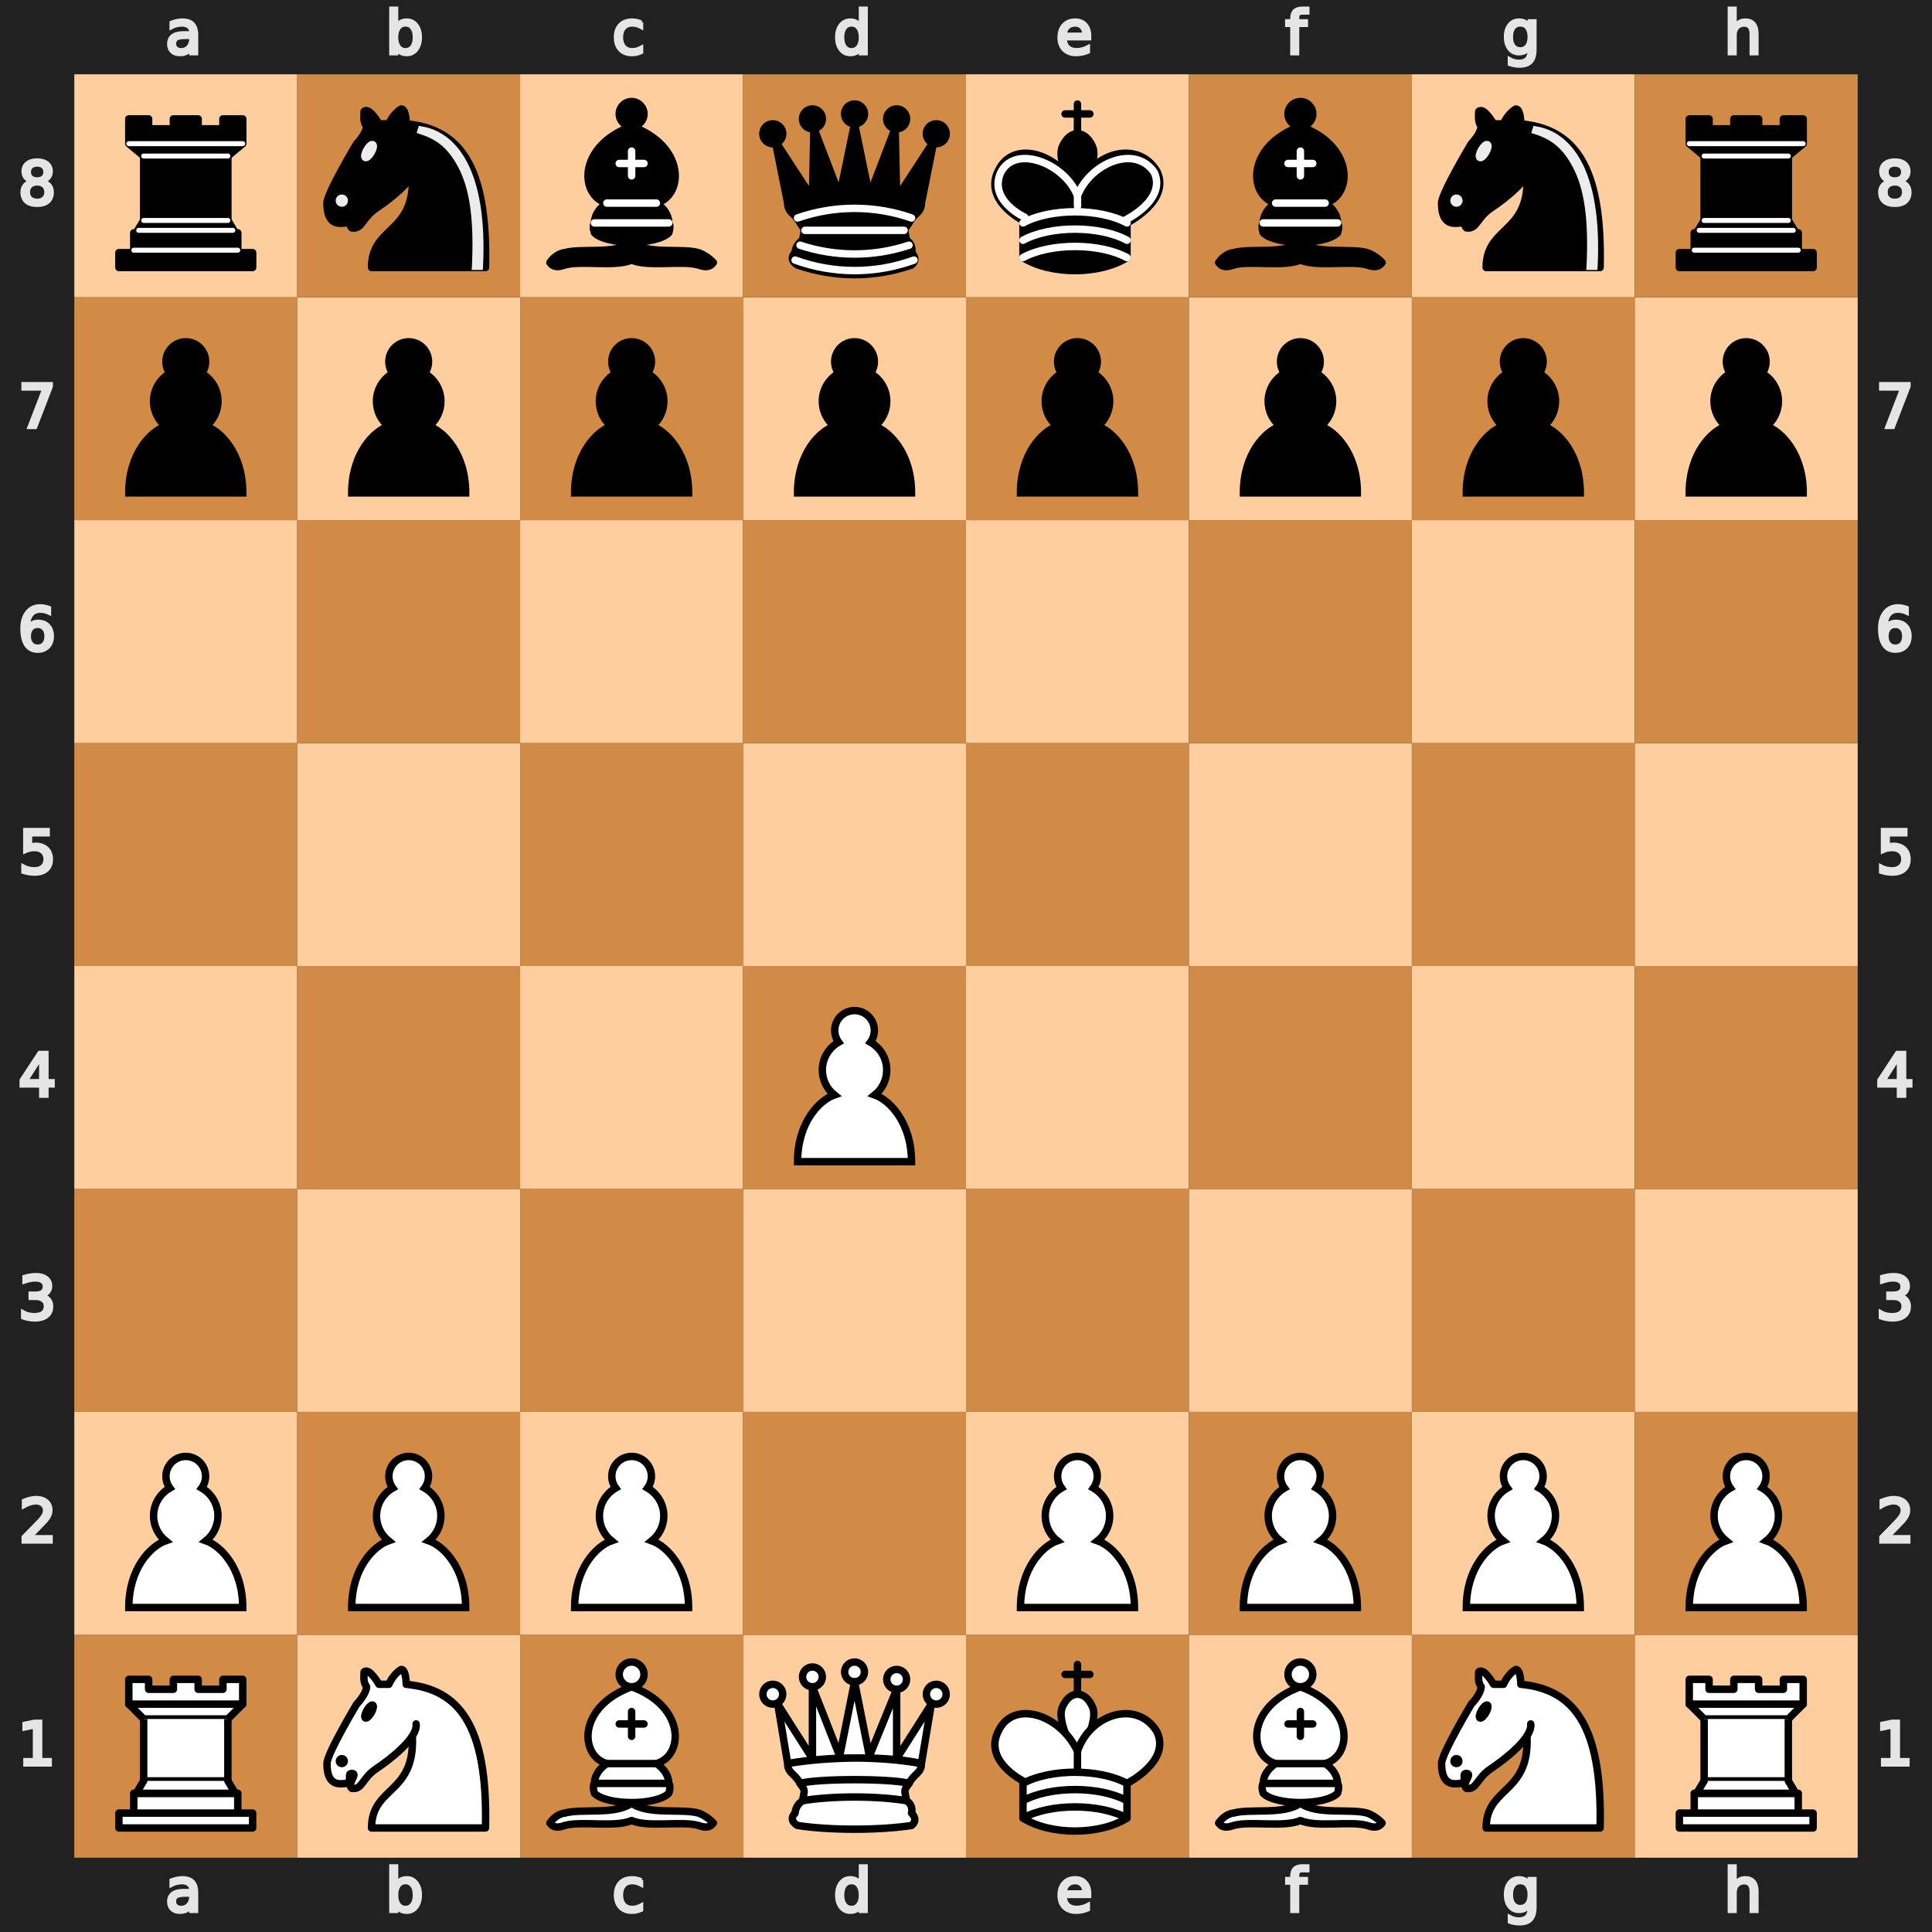
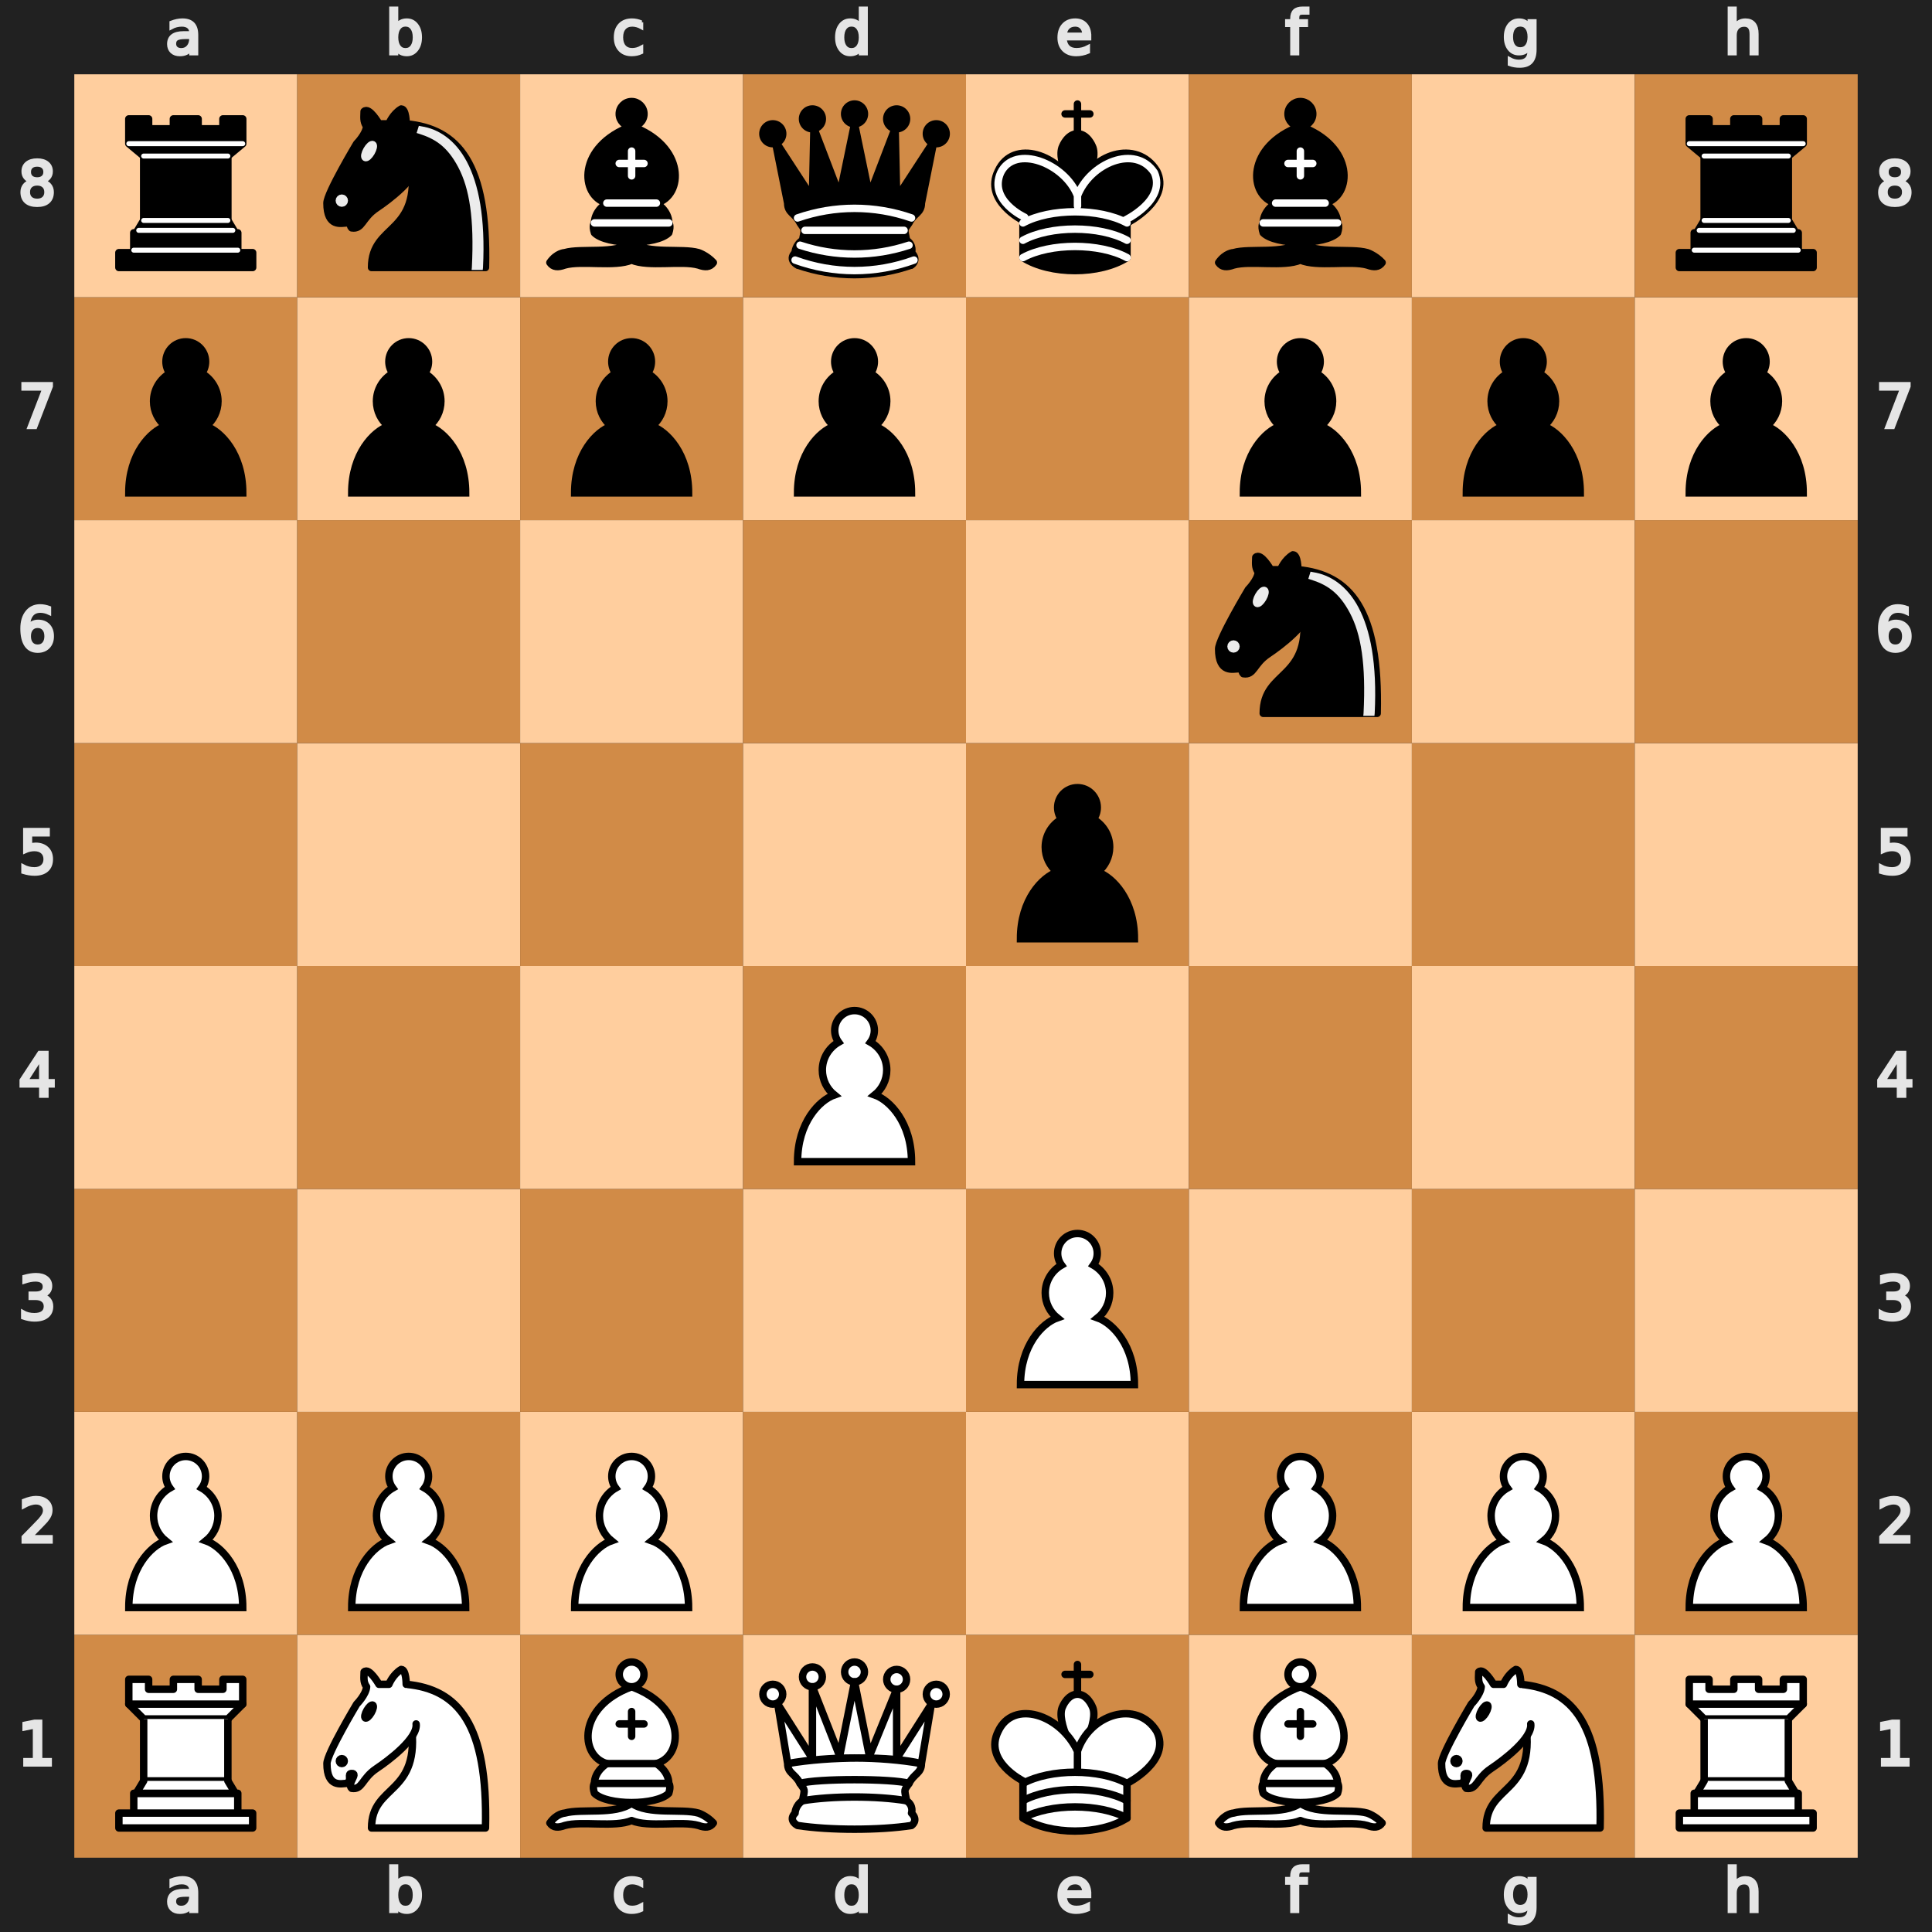
<svg xmlns="http://www.w3.org/2000/svg" xmlns:xlink="http://www.w3.org/1999/xlink" version="1.2" baseProfile="tiny" viewBox="0 0 390 390">
  <defs>
    <g id="white-pawn" class="white pawn">
      <path d="M22.5 9c-2.21 0-4 1.79-4 4 0 .89.29 1.71.78 2.38C17.33 16.5 16 18.59 16 21c0 2.03.94 3.84 2.41 5.03-3 1.06-7.41 5.55-7.41 13.47h23c0-7.92-4.41-12.41-7.41-13.47 1.47-1.19 2.41-3 2.41-5.03 0-2.41-1.33-4.5-3.28-5.62.49-.67.78-1.49.78-2.38 0-2.21-1.79-4-4-4z" fill="#fff" stroke="#000" stroke-width="1.5" stroke-linecap="round" />
    </g>
    <g id="white-knight" class="white knight" fill="none" fill-rule="evenodd" stroke="#000" stroke-width="1.5" stroke-linecap="round" stroke-linejoin="round">
      <path d="M 22,10 C 32.5,11 38.5,18 38,39 L 15,39 C 15,30 25,32.5 23,18" style="fill:#ffffff; stroke:#000000;" />
      <path d="M 24,18 C 24.38,20.91 18.45,25.37 16,27 C 13,29 13.18,31.34 11,31 C 9.958,30.06 12.41,27.96 11,28 C 10,28 11.19,29.23 10,30 C 9,30 5.997,31 6,26 C 6,24 12,14 12,14 C 12,14 13.89,12.1 14,10.5 C 13.27,9.506 13.5,8.5 13.5,7.5 C 14.5,6.5 16.5,10 16.5,10 L 18.5,10 C 18.5,10 19.28,8.008 21,7 C 22,7 22,10 22,10" style="fill:#ffffff; stroke:#000000;" />
      <path d="M 9.5 25.5 A 0.5 0.5 0 1 1 8.5,25.5 A 0.5 0.5 0 1 1 9.5 25.5 z" style="fill:#000000; stroke:#000000;" />
      <path d="M 15 15.5 A 0.5 1.5 0 1 1 14,15.5 A 0.5 1.5 0 1 1 15 15.5 z" transform="matrix(0.866,0.5,-0.5,0.866,9.693,-5.173)" style="fill:#000000; stroke:#000000;" />
    </g>
    <g id="white-bishop" class="white bishop" fill="none" fill-rule="evenodd" stroke="#000" stroke-width="1.5" stroke-linecap="round" stroke-linejoin="round">
      <g fill="#fff" stroke-linecap="butt">
        <path d="M9 36c3.39-.97 10.11.43 13.5-2 3.39 2.43 10.11 1.03 13.5 2 0 0 1.65.54 3 2-.68.97-1.65.99-3 .5-3.39-.97-10.11.46-13.5-1-3.39 1.46-10.11.03-13.5 1-1.354.49-2.323.47-3-.5 1.354-1.94 3-2 3-2zM15 32c2.5 2.5 12.5 2.5 15 0 .5-1.5 0-2 0-2 0-2.5-2.5-4-2.5-4 5.5-1.5 6-11.5-5-15.5-11 4-10.5 14-5 15.5 0 0-2.5 1.5-2.5 4 0 0-.5.5 0 2zM25 8a2.5 2.5 0 1 1-5 0 2.5 2.5 0 1 1 5 0z" />
      </g>
      <path d="M17.5 26h10M15 30h15m-7.5-14.5v5M20 18h5" stroke-linejoin="miter" />
    </g>
    <g id="white-rook" class="white rook" fill="#fff" fill-rule="evenodd" stroke="#000" stroke-width="1.5" stroke-linecap="round" stroke-linejoin="round">
      <path d="M9 39h27v-3H9v3zM12 36v-4h21v4H12zM11 14V9h4v2h5V9h5v2h5V9h4v5" stroke-linecap="butt" />
      <path d="M34 14l-3 3H14l-3-3" />
      <path d="M31 17v12.5H14V17" stroke-linecap="butt" stroke-linejoin="miter" />
      <path d="M31 29.5l1.5 2.5h-20l1.5-2.5" />
      <path d="M11 14h23" fill="none" stroke-linejoin="miter" />
    </g>
    <g id="white-queen" class="white queen" fill="#fff" fill-rule="evenodd" stroke="#000" stroke-width="1.5" stroke-linecap="round" stroke-linejoin="round">
      <path d="M8 12a2 2 0 1 1-4 0 2 2 0 1 1 4 0zM24.5 7.5a2 2 0 1 1-4 0 2 2 0 1 1 4 0zM41 12a2 2 0 1 1-4 0 2 2 0 1 1 4 0zM16 8.5a2 2 0 1 1-4 0 2 2 0 1 1 4 0zM33 9a2 2 0 1 1-4 0 2 2 0 1 1 4 0z" />
      <path d="M9 26c8.5-1.5 21-1.5 27 0l2-12-7 11V11l-5.5 13.5-3-15-3 15-5.5-14V25L7 14l2 12zM9 26c0 2 1.5 2 2.5 4 1 1.5 1 1 .5 3.5-1.5 1-1.5 2.5-1.5 2.5-1.5 1.5.5 2.5.5 2.5 6.5 1 16.5 1 23 0 0 0 1.5-1 0-2.5 0 0 .5-1.5-1-2.5-.5-2.5-.5-2 .5-3.5 1-2 2.5-2 2.5-4-8.5-1.5-18.5-1.5-27 0z" stroke-linecap="butt" />
      <path d="M11.5 30c3.5-1 18.5-1 22 0M12 33.5c6-1 15-1 21 0" fill="none" />
    </g>
    <g id="white-king" class="white king" fill="none" fill-rule="evenodd" stroke="#000" stroke-width="1.5" stroke-linecap="round" stroke-linejoin="round">
      <path d="M22.5 11.63V6M20 8h5" stroke-linejoin="miter" />
      <path d="M22.5 25s4.5-7.5 3-10.5c0 0-1-2.5-3-2.5s-3 2.5-3 2.5c-1.5 3 3 10.5 3 10.5" fill="#fff" stroke-linecap="butt" stroke-linejoin="miter" />
      <path d="M11.5 37c5.5 3.5 15.5 3.5 21 0v-7s9-4.5 6-10.5c-4-6.5-13.5-3.5-16 4V27v-3.5c-3.5-7.5-13-10.5-16-4-3 6 5 10 5 10V37z" fill="#fff" />
      <path d="M11.5 30c5.5-3 15.5-3 21 0m-21 3.5c5.5-3 15.5-3 21 0m-21 3.5c5.5-3 15.5-3 21 0" />
    </g>
    <g id="black-pawn" class="black pawn">
      <path d="M22.5 9c-2.21 0-4 1.79-4 4 0 .89.29 1.71.78 2.38C17.33 16.5 16 18.59 16 21c0 2.03.94 3.84 2.41 5.03-3 1.06-7.41 5.55-7.41 13.47h23c0-7.92-4.41-12.41-7.41-13.47 1.47-1.19 2.41-3 2.41-5.03 0-2.41-1.33-4.5-3.28-5.62.49-.67.78-1.49.78-2.38 0-2.21-1.79-4-4-4z" fill="#000" stroke="#000" stroke-width="1.5" stroke-linecap="round" />
    </g>
    <g id="black-knight" class="black knight" fill="none" fill-rule="evenodd" stroke="#000" stroke-width="1.5" stroke-linecap="round" stroke-linejoin="round">
      <path d="M 22,10 C 32.5,11 38.5,18 38,39 L 15,39 C 15,30 25,32.5 23,18" style="fill:#000000; stroke:#000000;" />
      <path d="M 24,18 C 24.38,20.91 18.45,25.37 16,27 C 13,29 13.18,31.34 11,31 C 9.958,30.06 12.41,27.96 11,28 C 10,28 11.19,29.23 10,30 C 9,30 5.997,31 6,26 C 6,24 12,14 12,14 C 12,14 13.89,12.1 14,10.5 C 13.27,9.506 13.5,8.5 13.5,7.5 C 14.5,6.5 16.5,10 16.5,10 L 18.5,10 C 18.5,10 19.28,8.008 21,7 C 22,7 22,10 22,10" style="fill:#000000; stroke:#000000;" />
      <path d="M 9.5 25.5 A 0.5 0.5 0 1 1 8.5,25.5 A 0.5 0.5 0 1 1 9.5 25.5 z" style="fill:#ececec; stroke:#ececec;" />
      <path d="M 15 15.5 A 0.5 1.5 0 1 1 14,15.5 A 0.5 1.5 0 1 1 15 15.5 z" transform="matrix(0.866,0.5,-0.5,0.866,9.693,-5.173)" style="fill:#ececec; stroke:#ececec;" />
      <path d="M 24.55,10.4 L 24.1,11.85 L 24.6,12 C 27.75,13 30.25,14.49 32.5,18.75 C 34.75,23.01 35.75,29.06 35.25,39 L 35.2,39.5 L 37.45,39.5 L 37.5,39 C 38,28.94 36.62,22.15 34.25,17.66 C 31.88,13.17 28.46,11.02 25.06,10.5 L 24.55,10.4 z " style="fill:#ececec; stroke:none;" />
    </g>
    <g id="black-bishop" class="black bishop" fill="none" fill-rule="evenodd" stroke="#000" stroke-width="1.5" stroke-linecap="round" stroke-linejoin="round">
      <path d="M9 36c3.39-.97 10.11.43 13.5-2 3.39 2.43 10.11 1.03 13.5 2 0 0 1.65.54 3 2-.68.97-1.65.99-3 .5-3.39-.97-10.11.46-13.5-1-3.39 1.46-10.11.03-13.5 1-1.354.49-2.323.47-3-.5 1.354-1.94 3-2 3-2zm6-4c2.5 2.5 12.5 2.5 15 0 .5-1.5 0-2 0-2 0-2.5-2.5-4-2.5-4 5.5-1.5 6-11.5-5-15.5-11 4-10.5 14-5 15.5 0 0-2.5 1.5-2.5 4 0 0-.5.5 0 2zM25 8a2.5 2.5 0 1 1-5 0 2.5 2.5 0 1 1 5 0z" fill="#000" stroke-linecap="butt" />
      <path d="M17.5 26h10M15 30h15m-7.5-14.5v5M20 18h5" stroke="#fff" stroke-linejoin="miter" />
    </g>
    <g id="black-rook" class="black rook" fill="#000" fill-rule="evenodd" stroke="#000" stroke-width="1.5" stroke-linecap="round" stroke-linejoin="round">
      <path d="M9 39h27v-3H9v3zM12.5 32l1.5-2.5h17l1.5 2.5h-20zM12 36v-4h21v4H12z" stroke-linecap="butt" />
      <path d="M14 29.5v-13h17v13H14z" stroke-linecap="butt" stroke-linejoin="miter" />
      <path d="M14 16.5L11 14h23l-3 2.5H14zM11 14V9h4v2h5V9h5v2h5V9h4v5H11z" stroke-linecap="butt" />
      <path d="M12 35.5h21M13 31.5h19M14 29.5h17M14 16.5h17M11 14h23" fill="none" stroke="#fff" stroke-width="1" stroke-linejoin="miter" />
    </g>
    <g id="black-queen" class="black queen" fill="#000" fill-rule="evenodd" stroke="#000" stroke-width="1.5" stroke-linecap="round" stroke-linejoin="round">
      <g fill="#000" stroke="none">
        <circle cx="6" cy="12" r="2.75" />
        <circle cx="14" cy="9" r="2.75" />
        <circle cx="22.5" cy="8" r="2.75" />
        <circle cx="31" cy="9" r="2.75" />
        <circle cx="39" cy="12" r="2.75" />
      </g>
      <path d="M9 26c8.5-1.5 21-1.5 27 0l2.5-12.5L31 25l-.3-14.1-5.2 13.6-3-14.5-3 14.5-5.2-13.6L14 25 6.5 13.5 9 26zM9 26c0 2 1.5 2 2.5 4 1 1.5 1 1 .5 3.5-1.5 1-1.5 2.5-1.5 2.5-1.5 1.5.5 2.5.5 2.5 6.5 1 16.5 1 23 0 0 0 1.5-1 0-2.5 0 0 .5-1.5-1-2.5-.5-2.5-.5-2 .5-3.5 1-2 2.5-2 2.5-4-8.5-1.5-18.5-1.5-27 0z" stroke-linecap="butt" />
      <path d="M11 38.5a35 35 1 0 0 23 0" fill="none" stroke-linecap="butt" />
      <path d="M11 29a35 35 1 0 1 23 0M12.5 31.5h20M11.5 34.5a35 35 1 0 0 22 0M10.5 37.5a35 35 1 0 0 24 0" fill="none" stroke="#fff" />
    </g>
    <g id="black-king" class="black king" fill="none" fill-rule="evenodd" stroke="#000" stroke-width="1.5" stroke-linecap="round" stroke-linejoin="round">
      <path d="M22.5 11.63V6" stroke-linejoin="miter" />
      <path d="M22.5 25s4.5-7.5 3-10.5c0 0-1-2.5-3-2.5s-3 2.5-3 2.5c-1.5 3 3 10.5 3 10.5" fill="#000" stroke-linecap="butt" stroke-linejoin="miter" />
      <path d="M11.5 37c5.5 3.5 15.5 3.5 21 0v-7s9-4.5 6-10.5c-4-6.5-13.5-3.5-16 4V27v-3.5c-3.5-7.5-13-10.5-16-4-3 6 5 10 5 10V37z" fill="#000" />
      <path d="M20 8h5" stroke-linejoin="miter" />
      <path d="M32 29.5s8.5-4 6.03-9.65C34.15 14 25 18 22.5 24.5l.01 2.1-.01-2.1C20 18 9.906 14 6.997 19.85c-2.497 5.65 4.853 9 4.853 9M11.5 30c5.5-3 15.5-3 21 0m-21 3.5c5.5-3 15.5-3 21 0m-21 3.5c5.5-3 15.5-3 21 0" stroke="#fff" />
    </g>
  </defs>
  <rect x="0" y="0" width="390" height="390" fill="#212121" />
  <g transform="translate(20, 0) scale(0.75, 0.75)" fill="#e5e5e5" stroke="#e5e5e5">
    <path d="M23.328 10.016q-1.742 0-2.414.398-.672.398-.672 1.36 0 .765.5 1.218.508.445 1.375.445 1.196 0 1.914-.843.727-.852.727-2.258v-.32zm2.867-.594v4.992h-1.437v-1.328q-.492.797-1.227 1.18-.734.375-1.797.375-1.343 0-2.14-.75-.79-.758-.79-2.024 0-1.476.985-2.226.992-.75 2.953-.75h2.016V8.75q0-.992-.656-1.531-.649-.547-1.829-.547-.75 0-1.46.18-.711.18-1.368.539V6.062q.79-.304 1.532-.453.742-.156 1.445-.156 1.898 0 2.836.984.937.985.937 2.985z" />
  </g>
  <g transform="translate(20, 375) scale(0.75, 0.75)" fill="#e5e5e5" stroke="#e5e5e5">
    <path d="M23.328 10.016q-1.742 0-2.414.398-.672.398-.672 1.36 0 .765.5 1.218.508.445 1.375.445 1.196 0 1.914-.843.727-.852.727-2.258v-.32zm2.867-.594v4.992h-1.437v-1.328q-.492.797-1.227 1.18-.734.375-1.797.375-1.343 0-2.14-.75-.79-.758-.79-2.024 0-1.476.985-2.226.992-.75 2.953-.75h2.016V8.75q0-.992-.656-1.531-.649-.547-1.829-.547-.75 0-1.46.18-.711.18-1.368.539V6.062q.79-.304 1.532-.453.742-.156 1.445-.156 1.898 0 2.836.984.937.985.937 2.985z" />
  </g>
  <g transform="translate(65, 0) scale(0.75, 0.75)" fill="#e5e5e5" stroke="#e5e5e5">
    <path d="M24.922 10.047q0-1.586-.656-2.485-.649-.906-1.79-.906-1.14 0-1.796.906-.649.899-.649 2.485 0 1.586.649 2.492.656.898 1.797.898 1.14 0 1.789-.898.656-.906.656-2.492zm-4.89-3.055q.452-.781 1.14-1.156.695-.383 1.656-.383 1.594 0 2.586 1.266 1 1.265 1 3.328 0 2.062-1 3.328-.992 1.266-2.586 1.266-.96 0-1.656-.375-.688-.383-1.14-1.164v1.312h-1.446V2.258h1.445z" />
  </g>
  <g transform="translate(65, 375) scale(0.75, 0.75)" fill="#e5e5e5" stroke="#e5e5e5">
    <path d="M24.922 10.047q0-1.586-.656-2.485-.649-.906-1.79-.906-1.14 0-1.796.906-.649.899-.649 2.485 0 1.586.649 2.492.656.898 1.797.898 1.14 0 1.789-.898.656-.906.656-2.492zm-4.89-3.055q.452-.781 1.14-1.156.695-.383 1.656-.383 1.594 0 2.586 1.266 1 1.265 1 3.328 0 2.062-1 3.328-.992 1.266-2.586 1.266-.96 0-1.656-.375-.688-.383-1.14-1.164v1.312h-1.446V2.258h1.445z" />
  </g>
  <g transform="translate(110, 0) scale(0.75, 0.75)" fill="#e5e5e5" stroke="#e5e5e5">
    <path d="M25.96 6v1.344q-.608-.336-1.226-.5-.609-.172-1.234-.172-1.398 0-2.172.89-.773.883-.773 2.485 0 1.601.773 2.492.774.883 2.172.883.625 0 1.234-.164.618-.172 1.227-.508v1.328q-.602.281-1.25.422-.64.14-1.367.14-1.977 0-3.14-1.242-1.165-1.242-1.165-3.351 0-2.14 1.172-3.367 1.18-1.227 3.227-1.227.664 0 1.296.14.633.134 1.227.407z" />
  </g>
  <g transform="translate(110, 375) scale(0.75, 0.75)" fill="#e5e5e5" stroke="#e5e5e5">
    <path d="M25.96 6v1.344q-.608-.336-1.226-.5-.609-.172-1.234-.172-1.398 0-2.172.89-.773.883-.773 2.485 0 1.601.773 2.492.774.883 2.172.883.625 0 1.234-.164.618-.172 1.227-.508v1.328q-.602.281-1.25.422-.64.14-1.367.14-1.977 0-3.14-1.242-1.165-1.242-1.165-3.351 0-2.14 1.172-3.367 1.18-1.227 3.227-1.227.664 0 1.296.14.633.134 1.227.407z" />
  </g>
  <g transform="translate(155, 0) scale(0.75, 0.75)" fill="#e5e5e5" stroke="#e5e5e5">
    <path d="M24.973 6.992V2.258h1.437v12.156h-1.437v-1.312q-.453.78-1.149 1.164-.687.375-1.656.375-1.586 0-2.586-1.266-.992-1.266-.992-3.328 0-2.063.992-3.328 1-1.266 2.586-1.266.969 0 1.656.383.696.375 1.149 1.156zm-4.899 3.055q0 1.586.649 2.492.656.898 1.797.898 1.14 0 1.796-.898.657-.906.657-2.492 0-1.586-.657-2.485-.656-.906-1.796-.906-1.141 0-1.797.906-.649.899-.649 2.485z" />
  </g>
  <g transform="translate(155, 375) scale(0.75, 0.75)" fill="#e5e5e5" stroke="#e5e5e5">
    <path d="M24.973 6.992V2.258h1.437v12.156h-1.437v-1.312q-.453.78-1.149 1.164-.687.375-1.656.375-1.586 0-2.586-1.266-.992-1.266-.992-3.328 0-2.063.992-3.328 1-1.266 2.586-1.266.969 0 1.656.383.696.375 1.149 1.156zm-4.899 3.055q0 1.586.649 2.492.656.898 1.797.898 1.14 0 1.796-.898.657-.906.657-2.492 0-1.586-.657-2.485-.656-.906-1.796-.906-1.141 0-1.797.906-.649.899-.649 2.485z" />
  </g>
  <g transform="translate(200, 0) scale(0.75, 0.75)" fill="#e5e5e5" stroke="#e5e5e5">
    <path d="M26.555 9.68v.703h-6.61q.094 1.484.89 2.265.806.774 2.235.774.828 0 1.602-.203.781-.203 1.547-.61v1.36q-.774.328-1.586.5-.813.172-1.649.172-2.093 0-3.32-1.22-1.219-1.218-1.219-3.296 0-2.148 1.157-3.406 1.164-1.266 3.132-1.266 1.766 0 2.79 1.14 1.03 1.134 1.03 3.087zm-1.438-.422q-.015-1.18-.664-1.883-.64-.703-1.703-.703-1.203 0-1.93.68-.718.68-.828 1.914z" />
  </g>
  <g transform="translate(200, 375) scale(0.75, 0.75)" fill="#e5e5e5" stroke="#e5e5e5">
    <path d="M26.555 9.68v.703h-6.61q.094 1.484.89 2.265.806.774 2.235.774.828 0 1.602-.203.781-.203 1.547-.61v1.36q-.774.328-1.586.5-.813.172-1.649.172-2.093 0-3.32-1.22-1.219-1.218-1.219-3.296 0-2.148 1.157-3.406 1.164-1.266 3.132-1.266 1.766 0 2.79 1.14 1.03 1.134 1.03 3.087zm-1.438-.422q-.015-1.18-.664-1.883-.64-.703-1.703-.703-1.203 0-1.93.68-.718.68-.828 1.914z" />
  </g>
  <g transform="translate(245, 0) scale(0.75, 0.75)" fill="#e5e5e5" stroke="#e5e5e5">
    <path d="M25.285 2.258v1.195H23.91q-.773 0-1.078.313-.297.312-.297 1.125v.773h2.367v1.117h-2.367v7.633H21.09V6.781h-1.375V5.664h1.375v-.61q0-1.46.68-2.124.68-.672 2.156-.672z" />
  </g>
  <g transform="translate(245, 375) scale(0.75, 0.75)" fill="#e5e5e5" stroke="#e5e5e5">
    <path d="M25.285 2.258v1.195H23.91q-.773 0-1.078.313-.297.312-.297 1.125v.773h2.367v1.117h-2.367v7.633H21.09V6.781h-1.375V5.664h1.375v-.61q0-1.46.68-2.124.68-.672 2.156-.672z" />
  </g>
  <g transform="translate(290, 0) scale(0.75, 0.75)" fill="#e5e5e5" stroke="#e5e5e5">
    <path d="M24.973 9.937q0-1.562-.649-2.421-.64-.86-1.804-.86-1.157 0-1.805.86-.64.859-.64 2.421 0 1.555.64 2.415.648.859 1.805.859 1.164 0 1.804-.86.649-.859.649-2.414zm1.437 3.391q0 2.234-.992 3.32-.992 1.094-3.04 1.094-.757 0-1.429-.117-.672-.11-1.304-.344v-1.398q.632.344 1.25.508.617.164 1.257.164 1.414 0 2.118-.743.703-.734.703-2.226v-.711q-.446.773-1.141 1.156-.695.383-1.664.383-1.61 0-2.594-1.227-.984-1.226-.984-3.25 0-2.03.984-3.257.985-1.227 2.594-1.227.969 0 1.664.383t1.14 1.156V5.664h1.438z" />
  </g>
  <g transform="translate(290, 375) scale(0.75, 0.75)" fill="#e5e5e5" stroke="#e5e5e5">
    <path d="M24.973 9.937q0-1.562-.649-2.421-.64-.86-1.804-.86-1.157 0-1.805.86-.64.859-.64 2.421 0 1.555.64 2.415.648.859 1.805.859 1.164 0 1.804-.86.649-.859.649-2.414zm1.437 3.391q0 2.234-.992 3.32-.992 1.094-3.04 1.094-.757 0-1.429-.117-.672-.11-1.304-.344v-1.398q.632.344 1.25.508.617.164 1.257.164 1.414 0 2.118-.743.703-.734.703-2.226v-.711q-.446.773-1.141 1.156-.695.383-1.664.383-1.61 0-2.594-1.227-.984-1.226-.984-3.25 0-2.03.984-3.257.985-1.227 2.594-1.227.969 0 1.664.383t1.14 1.156V5.664h1.438z" />
  </g>
  <g transform="translate(335, 0) scale(0.75, 0.75)" fill="#e5e5e5" stroke="#e5e5e5">
    <path d="M26.164 9.133v5.281h-1.437V9.18q0-1.243-.485-1.86-.484-.617-1.453-.617-1.164 0-1.836.742-.672.742-.672 2.024v4.945h-1.445V2.258h1.445v4.765q.516-.789 1.211-1.18.703-.39 1.617-.39 1.508 0 2.282.938.773.93.773 2.742z" />
  </g>
  <g transform="translate(335, 375) scale(0.75, 0.75)" fill="#e5e5e5" stroke="#e5e5e5">
    <path d="M26.164 9.133v5.281h-1.437V9.18q0-1.243-.485-1.86-.484-.617-1.453-.617-1.164 0-1.836.742-.672.742-.672 2.024v4.945h-1.445V2.258h1.445v4.765q.516-.789 1.211-1.18.703-.39 1.617-.39 1.508 0 2.282.938.773.93.773 2.742z" />
  </g>
  <g transform="translate(0, 335) scale(0.75, 0.75)" fill="#e5e5e5" stroke="#e5e5e5">
    <path d="M6.754 26.996h2.578v-8.898l-2.805.562v-1.437l2.79-.563h1.578v10.336h2.578v1.328h-6.72z" />
  </g>
  <g transform="translate(375, 335) scale(0.75, 0.75)" fill="#e5e5e5" stroke="#e5e5e5">
    <path d="M6.754 26.996h2.578v-8.898l-2.805.562v-1.437l2.79-.563h1.578v10.336h2.578v1.328h-6.72z" />
  </g>
  <g transform="translate(0, 290) scale(0.75, 0.75)" fill="#e5e5e5" stroke="#e5e5e5">
    <path d="M8.195 26.996h5.508v1.328H6.297v-1.328q.898-.93 2.445-2.492 1.555-1.57 1.953-2.024.758-.851 1.055-1.437.305-.594.305-1.164 0-.93-.657-1.516-.648-.586-1.695-.586-.742 0-1.57.258-.82.258-1.758.781v-1.593q.953-.383 1.781-.578.828-.196 1.516-.196 1.812 0 2.89.906 1.079.907 1.079 2.422 0 .72-.274 1.368-.265.64-.976 1.515-.196.227-1.243 1.313-1.046 1.078-2.953 3.023z" />
  </g>
  <g transform="translate(375, 290) scale(0.75, 0.75)" fill="#e5e5e5" stroke="#e5e5e5">
    <path d="M8.195 26.996h5.508v1.328H6.297v-1.328q.898-.93 2.445-2.492 1.555-1.57 1.953-2.024.758-.851 1.055-1.437.305-.594.305-1.164 0-.93-.657-1.516-.648-.586-1.695-.586-.742 0-1.57.258-.82.258-1.758.781v-1.593q.953-.383 1.781-.578.828-.196 1.516-.196 1.812 0 2.89.906 1.079.907 1.079 2.422 0 .72-.274 1.368-.265.64-.976 1.515-.196.227-1.243 1.313-1.046 1.078-2.953 3.023z" />
  </g>
  <g transform="translate(0, 245) scale(0.75, 0.75)" fill="#e5e5e5" stroke="#e5e5e5">
    <path d="M11.434 22.035q1.132.242 1.765 1.008.64.766.64 1.89 0 1.727-1.187 2.672-1.187.946-3.375.946-.734 0-1.515-.149-.774-.14-1.602-.43V26.45q.656.383 1.438.578.78.196 1.632.196 1.485 0 2.258-.586.782-.586.782-1.703 0-1.032-.727-1.61-.719-.586-2.008-.586h-1.36v-1.297h1.423q1.164 0 1.78-.46.618-.47.618-1.344 0-.899-.64-1.375-.633-.485-1.82-.485-.65 0-1.391.141-.743.14-1.633.437V16.95q.898-.25 1.68-.375.788-.125 1.484-.125 1.797 0 2.844.82 1.046.813 1.046 2.204 0 .968-.554 1.64-.555.664-1.578.922z" />
  </g>
  <g transform="translate(375, 245) scale(0.75, 0.75)" fill="#e5e5e5" stroke="#e5e5e5">
    <path d="M11.434 22.035q1.132.242 1.765 1.008.64.766.64 1.89 0 1.727-1.187 2.672-1.187.946-3.375.946-.734 0-1.515-.149-.774-.14-1.602-.43V26.45q.656.383 1.438.578.78.196 1.632.196 1.485 0 2.258-.586.782-.586.782-1.703 0-1.032-.727-1.61-.719-.586-2.008-.586h-1.36v-1.297h1.423q1.164 0 1.78-.46.618-.47.618-1.344 0-.899-.64-1.375-.633-.485-1.82-.485-.65 0-1.391.141-.743.14-1.633.437V16.95q.898-.25 1.68-.375.788-.125 1.484-.125 1.797 0 2.844.82 1.046.813 1.046 2.204 0 .968-.554 1.64-.555.664-1.578.922z" />
  </g>
  <g transform="translate(0, 200) scale(0.75, 0.75)" fill="#e5e5e5" stroke="#e5e5e5">
    <path d="M11.016 18.035L7.03 24.262h3.985zm-.414-1.375h1.984v7.602h1.664v1.312h-1.664v2.75h-1.57v-2.75H5.75v-1.523z" />
  </g>
  <g transform="translate(375, 200) scale(0.75, 0.75)" fill="#e5e5e5" stroke="#e5e5e5">
    <path d="M11.016 18.035L7.03 24.262h3.985zm-.414-1.375h1.984v7.602h1.664v1.312h-1.664v2.75h-1.57v-2.75H5.75v-1.523z" />
  </g>
  <g transform="translate(0, 155) scale(0.75, 0.75)" fill="#e5e5e5" stroke="#e5e5e5">
    <path d="M6.719 16.66h6.195v1.328h-4.75v2.86q.344-.118.688-.172.343-.063.687-.063 1.953 0 3.094 1.07 1.14 1.07 1.14 2.899 0 1.883-1.171 2.93-1.172 1.039-3.305 1.039-.735 0-1.5-.125-.758-.125-1.57-.375v-1.586q.703.383 1.453.57.75.188 1.586.188 1.351 0 2.14-.711.79-.711.79-1.93 0-1.219-.79-1.93-.789-.71-2.14-.71-.633 0-1.266.14-.625.14-1.281.438z" />
  </g>
  <g transform="translate(375, 155) scale(0.75, 0.75)" fill="#e5e5e5" stroke="#e5e5e5">
    <path d="M6.719 16.66h6.195v1.328h-4.75v2.86q.344-.118.688-.172.343-.063.687-.063 1.953 0 3.094 1.07 1.14 1.07 1.14 2.899 0 1.883-1.171 2.93-1.172 1.039-3.305 1.039-.735 0-1.5-.125-.758-.125-1.57-.375v-1.586q.703.383 1.453.57.75.188 1.586.188 1.351 0 2.14-.711.79-.711.79-1.93 0-1.219-.79-1.93-.789-.71-2.14-.71-.633 0-1.266.14-.625.14-1.281.438z" />
  </g>
  <g transform="translate(0, 110) scale(0.75, 0.75)" fill="#e5e5e5" stroke="#e5e5e5">
    <path d="M10.137 21.863q-1.063 0-1.688.727-.617.726-.617 1.992 0 1.258.617 1.992.625.727 1.688.727 1.062 0 1.68-.727.624-.734.624-1.992 0-1.266-.625-1.992-.617-.727-1.68-.727zm3.133-4.945v1.437q-.594-.28-1.204-.43-.601-.148-1.195-.148-1.562 0-2.39 1.055-.82 1.055-.938 3.188.46-.68 1.156-1.04.696-.367 1.531-.367 1.758 0 2.774 1.07 1.023 1.063 1.023 2.899 0 1.797-1.062 2.883-1.063 1.086-2.828 1.086-2.024 0-3.094-1.547-1.07-1.555-1.07-4.5 0-2.766 1.312-4.406 1.313-1.649 3.524-1.649.593 0 1.195.117.61.118 1.266.352z" />
  </g>
  <g transform="translate(375, 110) scale(0.75, 0.75)" fill="#e5e5e5" stroke="#e5e5e5">
    <path d="M10.137 21.863q-1.063 0-1.688.727-.617.726-.617 1.992 0 1.258.617 1.992.625.727 1.688.727 1.062 0 1.68-.727.624-.734.624-1.992 0-1.266-.625-1.992-.617-.727-1.68-.727zm3.133-4.945v1.437q-.594-.28-1.204-.43-.601-.148-1.195-.148-1.562 0-2.39 1.055-.82 1.055-.938 3.188.46-.68 1.156-1.04.696-.367 1.531-.367 1.758 0 2.774 1.07 1.023 1.063 1.023 2.899 0 1.797-1.062 2.883-1.063 1.086-2.828 1.086-2.024 0-3.094-1.547-1.07-1.555-1.07-4.5 0-2.766 1.312-4.406 1.313-1.649 3.524-1.649.593 0 1.195.117.61.118 1.266.352z" />
  </g>
  <g transform="translate(0, 65) scale(0.75, 0.75)" fill="#e5e5e5" stroke="#e5e5e5">
    <path d="M6.25 16.66h7.5v.672L9.516 28.324H7.867l3.985-10.336H6.25z" />
  </g>
  <g transform="translate(375, 65) scale(0.75, 0.75)" fill="#e5e5e5" stroke="#e5e5e5">
    <path d="M6.25 16.66h7.5v.672L9.516 28.324H7.867l3.985-10.336H6.25z" />
  </g>
  <g transform="translate(0, 20) scale(0.75, 0.75)" fill="#e5e5e5" stroke="#e5e5e5">
    <path d="M10 22.785q-1.125 0-1.773.602-.641.601-.641 1.656t.64 1.656q.649.602 1.774.602t1.773-.602q.649-.61.649-1.656 0-1.055-.649-1.656-.64-.602-1.773-.602zm-1.578-.672q-1.016-.25-1.586-.945-.563-.695-.563-1.695 0-1.399.993-2.211 1-.813 2.734-.813 1.742 0 2.734.813.993.812.993 2.21 0 1-.57 1.696-.563.695-1.571.945 1.14.266 1.773 1.04.641.773.641 1.89 0 1.695-1.04 2.602-1.03.906-2.96.906t-2.969-.906Q6 26.738 6 25.043q0-1.117.64-1.89.641-.774 1.782-1.04zm-.578-2.492q0 .906.562 1.414.57.508 1.594.508 1.016 0 1.586-.508.578-.508.578-1.414 0-.906-.578-1.414-.57-.508-1.586-.508-1.023 0-1.594.508-.562.508-.562 1.414z" />
  </g>
  <g transform="translate(375, 20) scale(0.75, 0.75)" fill="#e5e5e5" stroke="#e5e5e5">
    <path d="M10 22.785q-1.125 0-1.773.602-.641.601-.641 1.656t.64 1.656q.649.602 1.774.602t1.773-.602q.649-.61.649-1.656 0-1.055-.649-1.656-.64-.602-1.773-.602zm-1.578-.672q-1.016-.25-1.586-.945-.563-.695-.563-1.695 0-1.399.993-2.211 1-.813 2.734-.813 1.742 0 2.734.813.993.812.993 2.21 0 1-.57 1.696-.563.695-1.571.945 1.14.266 1.773 1.04.641.773.641 1.89 0 1.695-1.04 2.602-1.03.906-2.96.906t-2.969-.906Q6 26.738 6 25.043q0-1.117.64-1.89.641-.774 1.782-1.04zm-.578-2.492q0 .906.562 1.414.57.508 1.594.508 1.016 0 1.586-.508.578-.508.578-1.414 0-.906-.578-1.414-.57-.508-1.586-.508-1.023 0-1.594.508-.562.508-.562 1.414z" />
  </g>
  <rect x="15" y="330" width="45" height="45" class="square dark a1" stroke="none" fill="#d18b47" />
  <rect x="60" y="330" width="45" height="45" class="square light b1" stroke="none" fill="#ffce9e" />
  <rect x="105" y="330" width="45" height="45" class="square dark c1" stroke="none" fill="#d18b47" />
  <rect x="150" y="330" width="45" height="45" class="square light d1" stroke="none" fill="#ffce9e" />
  <rect x="195" y="330" width="45" height="45" class="square dark e1" stroke="none" fill="#d18b47" />
  <rect x="240" y="330" width="45" height="45" class="square light f1" stroke="none" fill="#ffce9e" />
  <rect x="285" y="330" width="45" height="45" class="square dark g1" stroke="none" fill="#d18b47" />
  <rect x="330" y="330" width="45" height="45" class="square light h1" stroke="none" fill="#ffce9e" />
  <rect x="15" y="285" width="45" height="45" class="square light a2" stroke="none" fill="#ffce9e" />
  <rect x="60" y="285" width="45" height="45" class="square dark b2" stroke="none" fill="#d18b47" />
  <rect x="105" y="285" width="45" height="45" class="square light c2" stroke="none" fill="#ffce9e" />
  <rect x="150" y="285" width="45" height="45" class="square dark d2" stroke="none" fill="#d18b47" />
  <rect x="195" y="285" width="45" height="45" class="square light e2" stroke="none" fill="#ffce9e" />
  <rect x="240" y="285" width="45" height="45" class="square dark f2" stroke="none" fill="#d18b47" />
  <rect x="285" y="285" width="45" height="45" class="square light g2" stroke="none" fill="#ffce9e" />
  <rect x="330" y="285" width="45" height="45" class="square dark h2" stroke="none" fill="#d18b47" />
  <rect x="15" y="240" width="45" height="45" class="square dark a3" stroke="none" fill="#d18b47" />
  <rect x="60" y="240" width="45" height="45" class="square light b3" stroke="none" fill="#ffce9e" />
  <rect x="105" y="240" width="45" height="45" class="square dark c3" stroke="none" fill="#d18b47" />
  <rect x="150" y="240" width="45" height="45" class="square light d3" stroke="none" fill="#ffce9e" />
  <rect x="195" y="240" width="45" height="45" class="square dark e3" stroke="none" fill="#d18b47" />
  <rect x="240" y="240" width="45" height="45" class="square light f3" stroke="none" fill="#ffce9e" />
  <rect x="285" y="240" width="45" height="45" class="square dark g3" stroke="none" fill="#d18b47" />
  <rect x="330" y="240" width="45" height="45" class="square light h3" stroke="none" fill="#ffce9e" />
  <rect x="15" y="195" width="45" height="45" class="square light a4" stroke="none" fill="#ffce9e" />
  <rect x="60" y="195" width="45" height="45" class="square dark b4" stroke="none" fill="#d18b47" />
  <rect x="105" y="195" width="45" height="45" class="square light c4" stroke="none" fill="#ffce9e" />
  <rect x="150" y="195" width="45" height="45" class="square dark d4" stroke="none" fill="#d18b47" />
  <rect x="195" y="195" width="45" height="45" class="square light e4" stroke="none" fill="#ffce9e" />
  <rect x="240" y="195" width="45" height="45" class="square dark f4" stroke="none" fill="#d18b47" />
  <rect x="285" y="195" width="45" height="45" class="square light g4" stroke="none" fill="#ffce9e" />
  <rect x="330" y="195" width="45" height="45" class="square dark h4" stroke="none" fill="#d18b47" />
  <rect x="15" y="150" width="45" height="45" class="square dark a5" stroke="none" fill="#d18b47" />
  <rect x="60" y="150" width="45" height="45" class="square light b5" stroke="none" fill="#ffce9e" />
  <rect x="105" y="150" width="45" height="45" class="square dark c5" stroke="none" fill="#d18b47" />
  <rect x="150" y="150" width="45" height="45" class="square light d5" stroke="none" fill="#ffce9e" />
  <rect x="195" y="150" width="45" height="45" class="square dark e5" stroke="none" fill="#d18b47" />
  <rect x="240" y="150" width="45" height="45" class="square light f5" stroke="none" fill="#ffce9e" />
  <rect x="285" y="150" width="45" height="45" class="square dark g5" stroke="none" fill="#d18b47" />
  <rect x="330" y="150" width="45" height="45" class="square light h5" stroke="none" fill="#ffce9e" />
  <rect x="15" y="105" width="45" height="45" class="square light a6" stroke="none" fill="#ffce9e" />
  <rect x="60" y="105" width="45" height="45" class="square dark b6" stroke="none" fill="#d18b47" />
  <rect x="105" y="105" width="45" height="45" class="square light c6" stroke="none" fill="#ffce9e" />
  <rect x="150" y="105" width="45" height="45" class="square dark d6" stroke="none" fill="#d18b47" />
  <rect x="195" y="105" width="45" height="45" class="square light e6" stroke="none" fill="#ffce9e" />
  <rect x="240" y="105" width="45" height="45" class="square dark f6" stroke="none" fill="#d18b47" />
  <rect x="285" y="105" width="45" height="45" class="square light g6" stroke="none" fill="#ffce9e" />
  <rect x="330" y="105" width="45" height="45" class="square dark h6" stroke="none" fill="#d18b47" />
  <rect x="15" y="60" width="45" height="45" class="square dark a7" stroke="none" fill="#d18b47" />
  <rect x="60" y="60" width="45" height="45" class="square light b7" stroke="none" fill="#ffce9e" />
  <rect x="105" y="60" width="45" height="45" class="square dark c7" stroke="none" fill="#d18b47" />
  <rect x="150" y="60" width="45" height="45" class="square light d7" stroke="none" fill="#ffce9e" />
  <rect x="195" y="60" width="45" height="45" class="square dark e7" stroke="none" fill="#d18b47" />
  <rect x="240" y="60" width="45" height="45" class="square light f7" stroke="none" fill="#ffce9e" />
  <rect x="285" y="60" width="45" height="45" class="square dark g7" stroke="none" fill="#d18b47" />
  <rect x="330" y="60" width="45" height="45" class="square light h7" stroke="none" fill="#ffce9e" />
  <rect x="15" y="15" width="45" height="45" class="square light a8" stroke="none" fill="#ffce9e" />
  <rect x="60" y="15" width="45" height="45" class="square dark b8" stroke="none" fill="#d18b47" />
  <rect x="105" y="15" width="45" height="45" class="square light c8" stroke="none" fill="#ffce9e" />
  <rect x="150" y="15" width="45" height="45" class="square dark d8" stroke="none" fill="#d18b47" />
  <rect x="195" y="15" width="45" height="45" class="square light e8" stroke="none" fill="#ffce9e" />
  <rect x="240" y="15" width="45" height="45" class="square dark f8" stroke="none" fill="#d18b47" />
  <rect x="285" y="15" width="45" height="45" class="square light g8" stroke="none" fill="#ffce9e" />
  <rect x="330" y="15" width="45" height="45" class="square dark h8" stroke="none" fill="#d18b47" />
  <use href="#white-rook" xlink:href="#white-rook" transform="translate(15, 330)" />
  <use href="#white-knight" xlink:href="#white-knight" transform="translate(60, 330)" />
  <use href="#white-bishop" xlink:href="#white-bishop" transform="translate(105, 330)" />
  <use href="#white-queen" xlink:href="#white-queen" transform="translate(150, 330)" />
  <use href="#white-king" xlink:href="#white-king" transform="translate(195, 330)" />
  <use href="#white-bishop" xlink:href="#white-bishop" transform="translate(240, 330)" />
  <use href="#white-knight" xlink:href="#white-knight" transform="translate(285, 330)" />
  <use href="#white-rook" xlink:href="#white-rook" transform="translate(330, 330)" />
  <use href="#white-pawn" xlink:href="#white-pawn" transform="translate(15, 285)" />
  <use href="#white-pawn" xlink:href="#white-pawn" transform="translate(60, 285)" />
  <use href="#white-pawn" xlink:href="#white-pawn" transform="translate(105, 285)" />
-   <use href="#white-pawn" xlink:href="#white-pawn" transform="translate(195, 285)" />
  <use href="#white-pawn" xlink:href="#white-pawn" transform="translate(240, 285)" />
  <use href="#white-pawn" xlink:href="#white-pawn" transform="translate(285, 285)" />
  <use href="#white-pawn" xlink:href="#white-pawn" transform="translate(330, 285)" />
+   <use href="#white-pawn" xlink:href="#white-pawn" transform="translate(195, 240)" />
  <use href="#white-pawn" xlink:href="#white-pawn" transform="translate(150, 195)" />
+   <use href="#black-pawn" xlink:href="#black-pawn" transform="translate(195, 150)" />
+   <use href="#black-knight" xlink:href="#black-knight" transform="translate(240, 105)" />
  <use href="#black-pawn" xlink:href="#black-pawn" transform="translate(15, 60)" />
  <use href="#black-pawn" xlink:href="#black-pawn" transform="translate(60, 60)" />
  <use href="#black-pawn" xlink:href="#black-pawn" transform="translate(105, 60)" />
  <use href="#black-pawn" xlink:href="#black-pawn" transform="translate(150, 60)" />
-   <use href="#black-pawn" xlink:href="#black-pawn" transform="translate(195, 60)" />
  <use href="#black-pawn" xlink:href="#black-pawn" transform="translate(240, 60)" />
  <use href="#black-pawn" xlink:href="#black-pawn" transform="translate(285, 60)" />
  <use href="#black-pawn" xlink:href="#black-pawn" transform="translate(330, 60)" />
  <use href="#black-rook" xlink:href="#black-rook" transform="translate(15, 15)" />
  <use href="#black-knight" xlink:href="#black-knight" transform="translate(60, 15)" />
  <use href="#black-bishop" xlink:href="#black-bishop" transform="translate(105, 15)" />
  <use href="#black-queen" xlink:href="#black-queen" transform="translate(150, 15)" />
  <use href="#black-king" xlink:href="#black-king" transform="translate(195, 15)" />
  <use href="#black-bishop" xlink:href="#black-bishop" transform="translate(240, 15)" />
-   <use href="#black-knight" xlink:href="#black-knight" transform="translate(285, 15)" />
  <use href="#black-rook" xlink:href="#black-rook" transform="translate(330, 15)" />
</svg>
